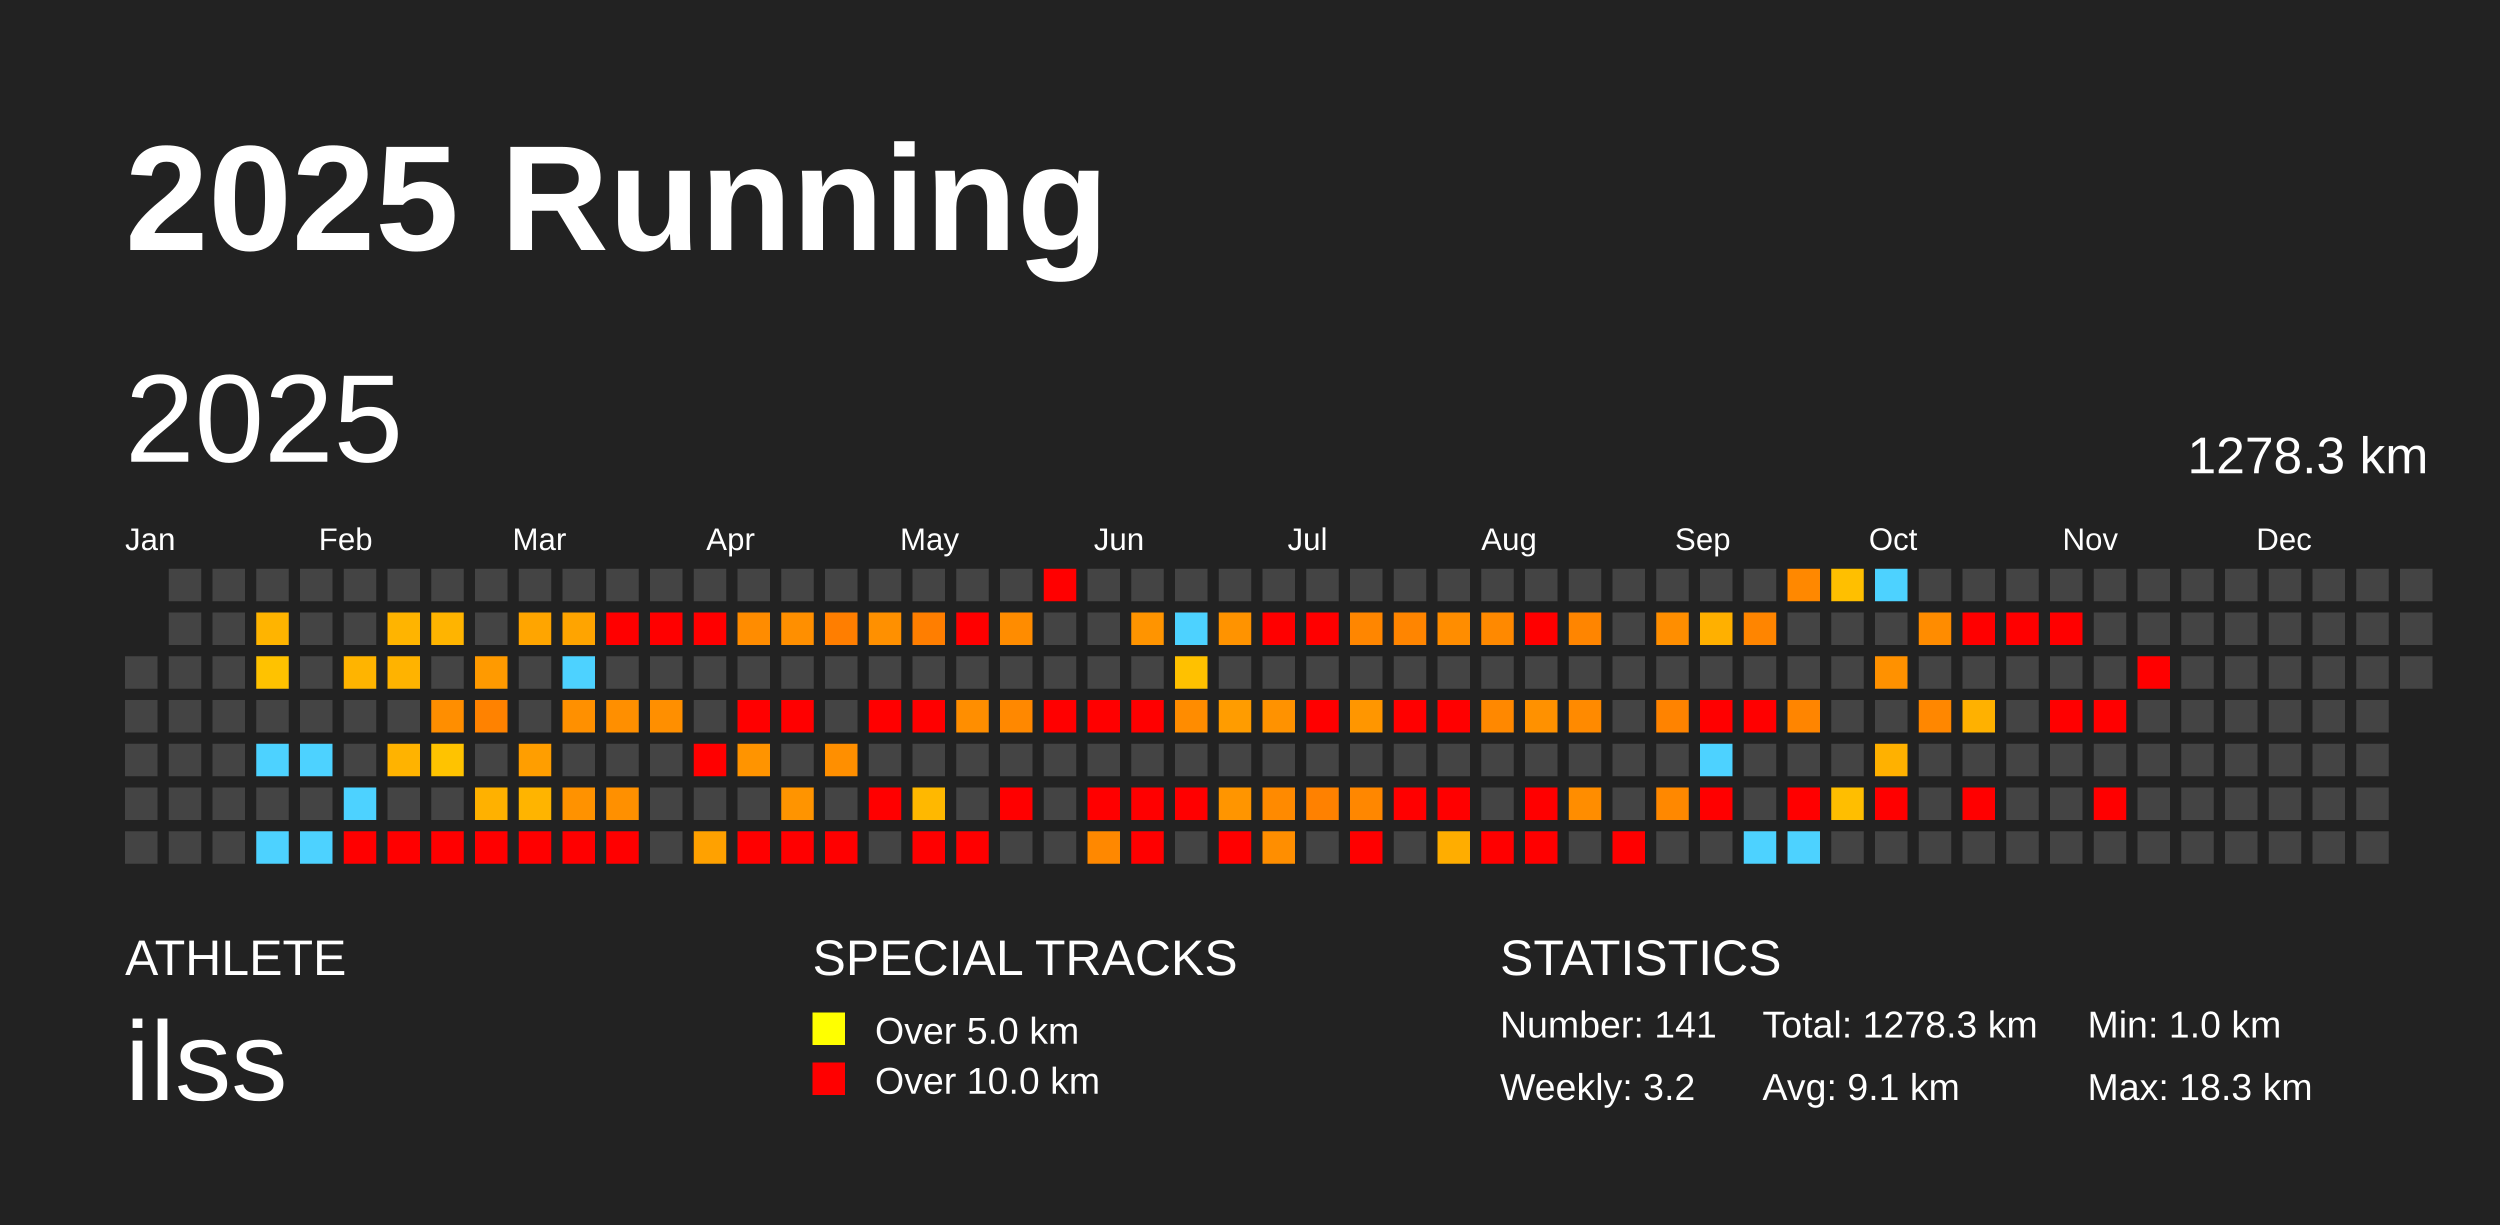
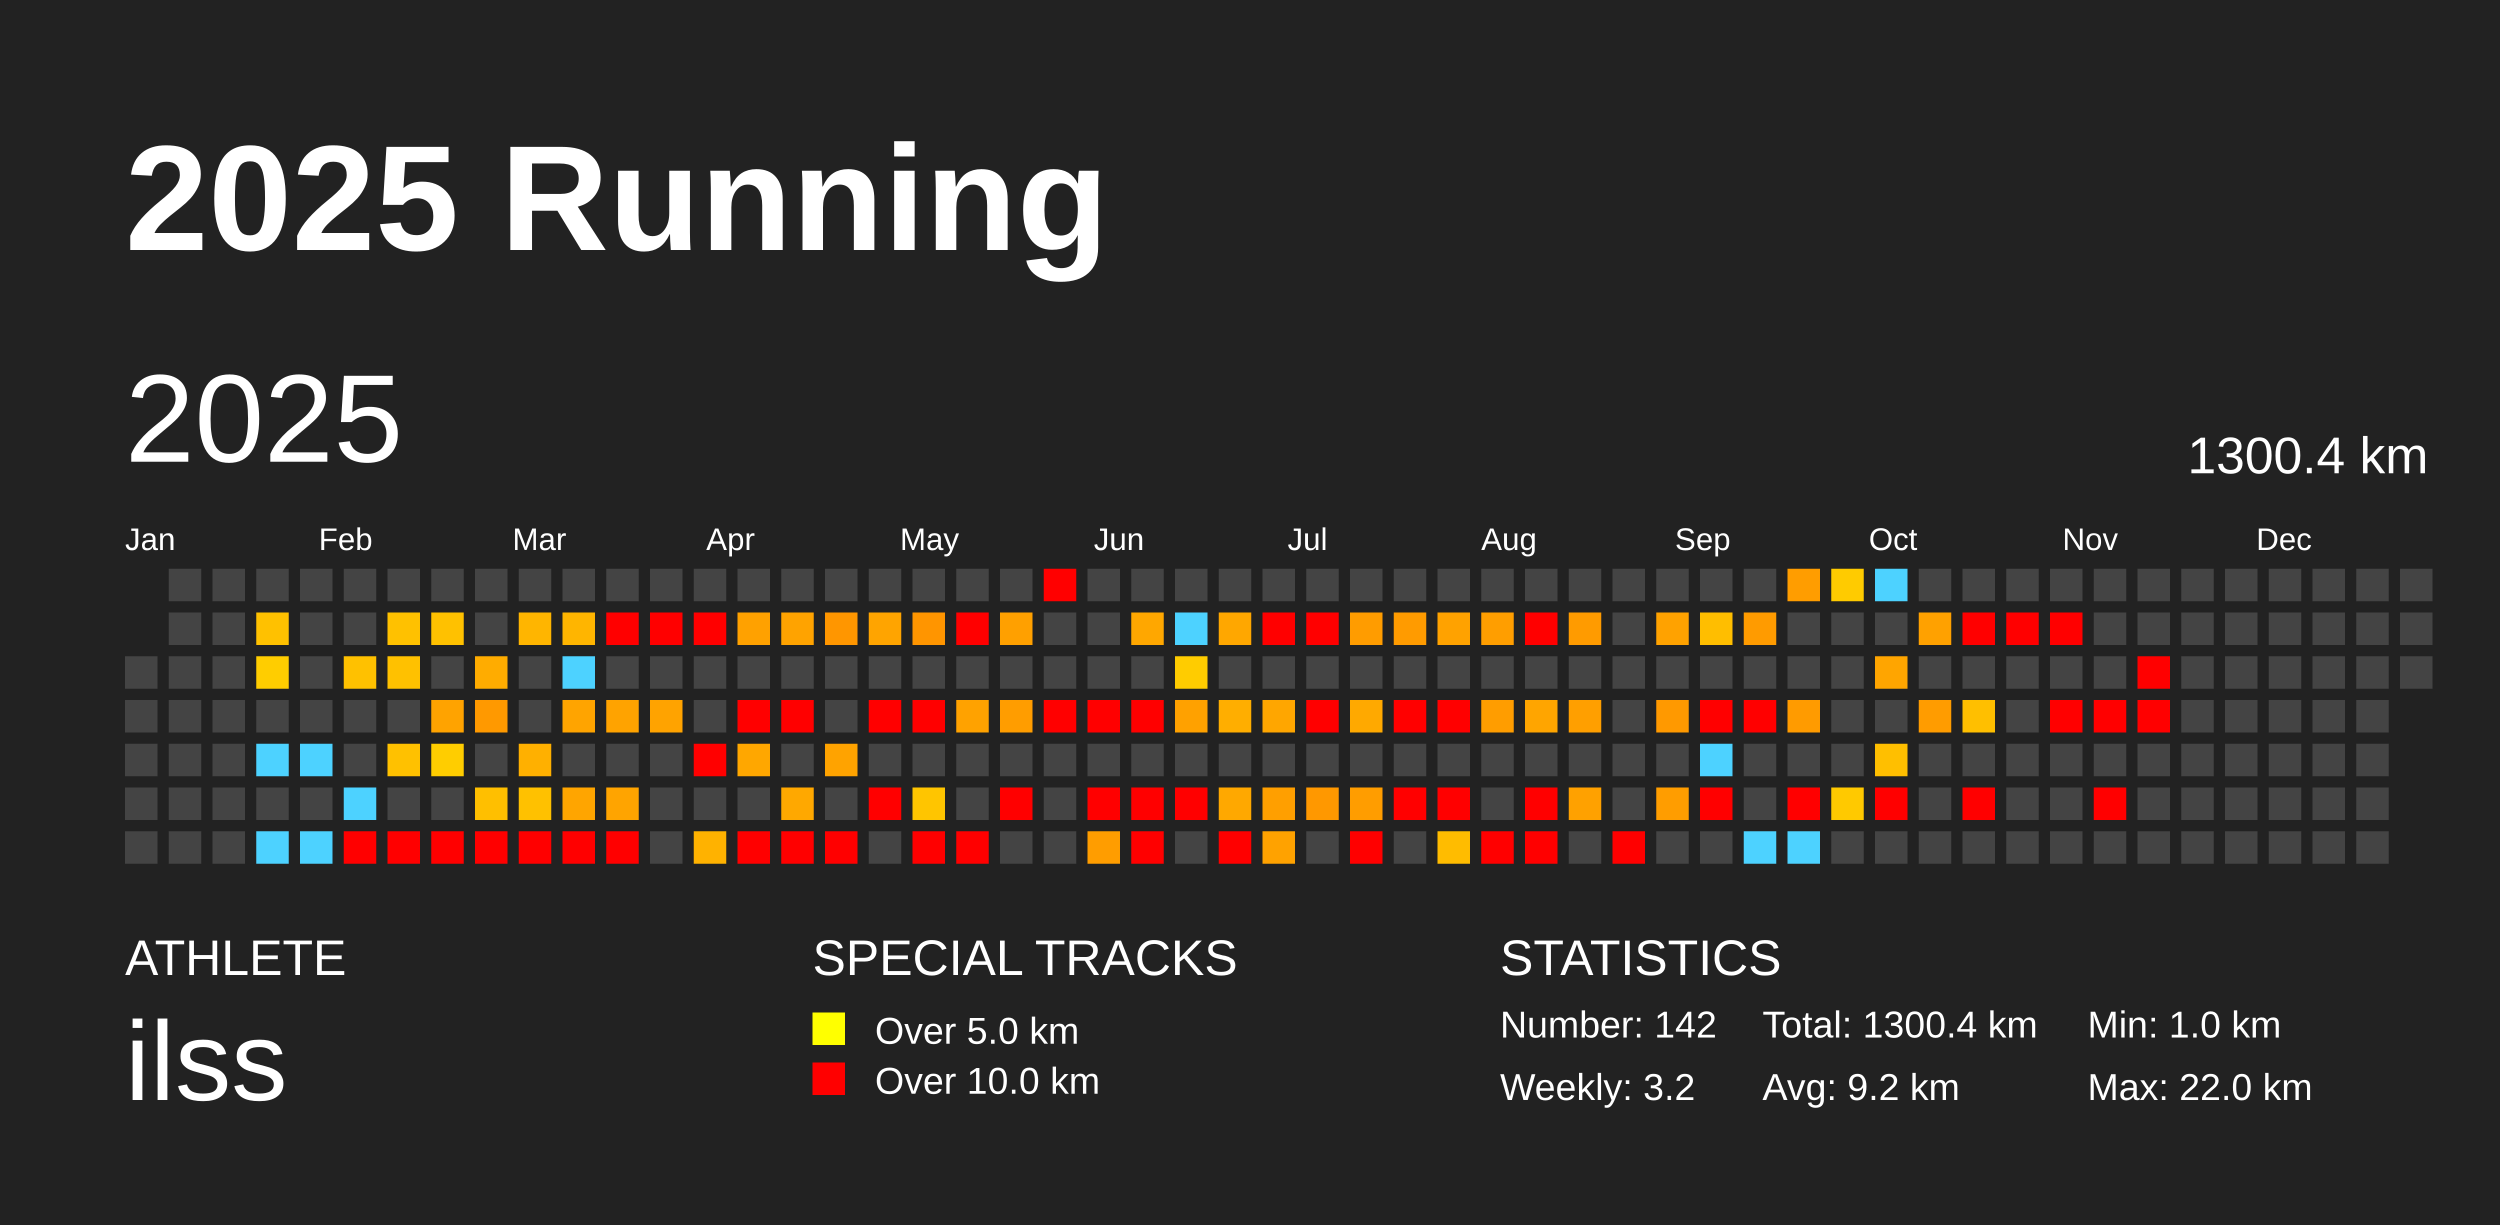
<svg xmlns="http://www.w3.org/2000/svg" baseProfile="full" height="98mm" version="1.1" viewBox="0,0,200,98" width="200mm">
  <defs />
  <rect fill="#222222" height="98" width="200" x="0" y="0" />
  <text fill="#FFFFFF" style="font-size:12px; font-family:Arial; font-weight:bold;" x="10" y="20">2025 Running</text>
  <text fill="#FFFFFF" style="font-size:4px; font-family:Arial" x="10" y="78">ATHLETE</text>
  <text fill="#FFFFFF" style="font-size:9px; font-family:Arial" x="10" y="88">ilss</text>
  <text fill="#FFFFFF" style="font-size:4px; font-family:Arial" x="65" y="78">SPECIAL TRACKS</text>
  <rect fill="yellow" height="2.6" width="2.6" x="65" y="81" />
  <text fill="#FFFFFF" style="font-size:3px; font-family:Arial" x="70" y="83.5">Over 5.0 km</text>
  <rect fill="red" height="2.6" width="2.6" x="65" y="85" />
  <text fill="#FFFFFF" style="font-size:3px; font-family:Arial" x="70" y="87.5">Over 10.0 km</text>
  <text fill="#FFFFFF" style="font-size:4px; font-family:Arial" x="120" y="78">STATISTICS</text>
-   <text fill="#FFFFFF" style="font-size:3px; font-family:Arial" x="120" y="83">Number: 141</text>
+   <text fill="#FFFFFF" style="font-size:3px; font-family:Arial" x="120" y="83">Number: 142</text>
  <text fill="#FFFFFF" style="font-size:3px; font-family:Arial" x="120" y="88">Weekly: 3.2</text>
-   <text fill="#FFFFFF" style="font-size:3px; font-family:Arial" x="141" y="83">Total: 1278.3 km</text>
-   <text fill="#FFFFFF" style="font-size:3px; font-family:Arial" x="141" y="88">Avg: 9.1 km</text>
+   <text fill="#FFFFFF" style="font-size:3px; font-family:Arial" x="141" y="83">Total: 1300.4 km</text>
+   <text fill="#FFFFFF" style="font-size:3px; font-family:Arial" x="141" y="88">Avg: 9.2 km</text>
  <text fill="#FFFFFF" style="font-size:3px; font-family:Arial" x="167" y="83">Min: 1.0 km</text>
-   <text fill="#FFFFFF" style="font-size:3px; font-family:Arial" x="167" y="88">Max: 18.3 km</text>
+   <text fill="#FFFFFF" style="font-size:3px; font-family:Arial" x="167" y="88">Max: 22.0 km</text>
  <text dominant-baseline="hanging" fill="#FFFFFF" style="font-size:10.0px; font-family:Arial;" x="10" y="30">2025</text>
-   <text dominant-baseline="hanging" fill="#FFFFFF" style="font-size:4.125px; font-family:Arial;" x="175" y="35">1278.3 km</text>
+   <text dominant-baseline="hanging" fill="#FFFFFF" style="font-size:4.125px; font-family:Arial;" x="175" y="35">1300.4 km</text>
  <text fill="#FFFFFF" style="font-size:2.5px; font-family:Arial" x="10.0" y="44">Jan</text>
  <text fill="#FFFFFF" style="font-size:2.5px; font-family:Arial" x="25.5" y="44">Feb</text>
  <text fill="#FFFFFF" style="font-size:2.5px; font-family:Arial" x="41.0" y="44">Mar</text>
  <text fill="#FFFFFF" style="font-size:2.5px; font-family:Arial" x="56.5" y="44">Apr</text>
  <text fill="#FFFFFF" style="font-size:2.5px; font-family:Arial" x="72.0" y="44">May</text>
  <text fill="#FFFFFF" style="font-size:2.5px; font-family:Arial" x="87.5" y="44">Jun</text>
  <text fill="#FFFFFF" style="font-size:2.5px; font-family:Arial" x="103.0" y="44">Jul</text>
  <text fill="#FFFFFF" style="font-size:2.5px; font-family:Arial" x="118.5" y="44">Aug</text>
  <text fill="#FFFFFF" style="font-size:2.5px; font-family:Arial" x="134.0" y="44">Sep</text>
  <text fill="#FFFFFF" style="font-size:2.5px; font-family:Arial" x="149.5" y="44">Oct</text>
  <text fill="#FFFFFF" style="font-size:2.5px; font-family:Arial" x="165.0" y="44">Nov</text>
  <text fill="#FFFFFF" style="font-size:2.5px; font-family:Arial" x="180.5" y="44">Dec</text>
  <rect fill="#444444" height="2.6" width="2.6" x="10.0" y="52.5" />
  <rect fill="#444444" height="2.6" width="2.6" x="10.0" y="56.0" />
  <rect fill="#444444" height="2.6" width="2.6" x="10.0" y="59.5" />
  <rect fill="#444444" height="2.6" width="2.6" x="10.0" y="63.0" />
  <rect fill="#444444" height="2.6" width="2.6" x="10.0" y="66.5" />
  <rect fill="#444444" height="2.6" width="2.6" x="13.5" y="45.5" />
  <rect fill="#444444" height="2.6" width="2.6" x="13.5" y="49.0" />
  <rect fill="#444444" height="2.6" width="2.6" x="13.5" y="52.5" />
  <rect fill="#444444" height="2.6" width="2.6" x="13.5" y="56.0" />
  <rect fill="#444444" height="2.6" width="2.6" x="13.5" y="59.5" />
  <rect fill="#444444" height="2.6" width="2.6" x="13.5" y="63.0" />
  <rect fill="#444444" height="2.6" width="2.6" x="13.5" y="66.5" />
  <rect fill="#444444" height="2.6" width="2.6" x="17.0" y="45.5" />
  <rect fill="#444444" height="2.6" width="2.6" x="17.0" y="49.0" />
  <rect fill="#444444" height="2.6" width="2.6" x="17.0" y="52.5" />
  <rect fill="#444444" height="2.6" width="2.6" x="17.0" y="56.0" />
  <rect fill="#444444" height="2.6" width="2.6" x="17.0" y="59.5" />
  <rect fill="#444444" height="2.6" width="2.6" x="17.0" y="63.0" />
  <rect fill="#444444" height="2.6" width="2.6" x="17.0" y="66.5" />
  <rect fill="#444444" height="2.6" width="2.6" x="20.5" y="45.5" />
-   <rect fill="#ffb400" height="2.6" width="2.6" x="20.5" y="49.0" />
-   <rect fill="#ffc200" height="2.6" width="2.6" x="20.5" y="52.5" />
+   <rect fill="#ffc100" height="2.6" width="2.6" x="20.5" y="49.0" />
+   <rect fill="#ffcd00" height="2.6" width="2.6" x="20.5" y="52.5" />
  <rect fill="#444444" height="2.6" width="2.6" x="20.5" y="56.0" />
  <rect fill="#4dd2ff" height="2.6" width="2.6" x="20.5" y="59.5" />
  <rect fill="#444444" height="2.6" width="2.6" x="20.5" y="63.0" />
  <rect fill="#4dd2ff" height="2.6" width="2.6" x="20.5" y="66.5" />
  <rect fill="#444444" height="2.6" width="2.6" x="24.0" y="45.5" />
  <rect fill="#444444" height="2.6" width="2.6" x="24.0" y="49.0" />
  <rect fill="#444444" height="2.6" width="2.6" x="24.0" y="52.5" />
  <rect fill="#444444" height="2.6" width="2.6" x="24.0" y="56.0" />
  <rect fill="#4dd2ff" height="2.6" width="2.6" x="24.0" y="59.5" />
  <rect fill="#444444" height="2.6" width="2.6" x="24.0" y="63.0" />
  <rect fill="#4dd2ff" height="2.6" width="2.6" x="24.0" y="66.5" />
  <rect fill="#444444" height="2.6" width="2.6" x="27.5" y="45.5" />
  <rect fill="#444444" height="2.6" width="2.6" x="27.5" y="49.0" />
-   <rect fill="#ffb400" height="2.6" width="2.6" x="27.5" y="52.5" />
+   <rect fill="#ffc100" height="2.6" width="2.6" x="27.5" y="52.5" />
  <rect fill="#444444" height="2.6" width="2.6" x="27.5" y="56.0" />
  <rect fill="#444444" height="2.6" width="2.6" x="27.5" y="59.5" />
  <rect fill="#4dd2ff" height="2.6" width="2.6" x="27.5" y="63.0" />
  <rect fill="red" height="2.6" width="2.6" x="27.5" y="66.5" />
  <rect fill="#444444" height="2.6" width="2.6" x="31.0" y="45.5" />
-   <rect fill="#ffb400" height="2.6" width="2.6" x="31.0" y="49.0" />
-   <rect fill="#ffb300" height="2.6" width="2.6" x="31.0" y="52.5" />
+   <rect fill="#ffc100" height="2.6" width="2.6" x="31.0" y="49.0" />
+   <rect fill="#ffc100" height="2.6" width="2.6" x="31.0" y="52.5" />
  <rect fill="#444444" height="2.6" width="2.6" x="31.0" y="56.0" />
-   <rect fill="#ffb300" height="2.6" width="2.6" x="31.0" y="59.5" />
+   <rect fill="#ffc100" height="2.6" width="2.6" x="31.0" y="59.5" />
  <rect fill="#444444" height="2.6" width="2.6" x="31.0" y="63.0" />
  <rect fill="red" height="2.6" width="2.6" x="31.0" y="66.5" />
  <rect fill="#444444" height="2.6" width="2.6" x="34.5" y="45.5" />
-   <rect fill="#ffb400" height="2.6" width="2.6" x="34.5" y="49.0" />
+   <rect fill="#ffc100" height="2.6" width="2.6" x="34.5" y="49.0" />
  <rect fill="#444444" height="2.6" width="2.6" x="34.5" y="52.5" />
-   <rect fill="#ff8e00" height="2.6" width="2.6" x="34.5" y="56.0" />
-   <rect fill="#ffc300" height="2.6" width="2.6" x="34.5" y="59.5" />
+   <rect fill="#ffa300" height="2.6" width="2.6" x="34.5" y="56.0" />
+   <rect fill="#ffcd00" height="2.6" width="2.6" x="34.5" y="59.5" />
  <rect fill="#444444" height="2.6" width="2.6" x="34.5" y="63.0" />
  <rect fill="red" height="2.6" width="2.6" x="34.5" y="66.5" />
  <rect fill="#444444" height="2.6" width="2.6" x="38.0" y="45.5" />
  <rect fill="#444444" height="2.6" width="2.6" x="38.0" y="49.0" />
-   <rect fill="#ff9a00" height="2.6" width="2.6" x="38.0" y="52.5" />
-   <rect fill="#ff8200" height="2.6" width="2.6" x="38.0" y="56.0" />
+   <rect fill="#ffac00" height="2.6" width="2.6" x="38.0" y="52.5" />
+   <rect fill="#ff9900" height="2.6" width="2.6" x="38.0" y="56.0" />
  <rect fill="#444444" height="2.6" width="2.6" x="38.0" y="59.5" />
-   <rect fill="#ffb100" height="2.6" width="2.6" x="38.0" y="63.0" />
+   <rect fill="#ffbf00" height="2.6" width="2.6" x="38.0" y="63.0" />
  <rect fill="red" height="2.6" width="2.6" x="38.0" y="66.5" />
  <rect fill="#444444" height="2.6" width="2.6" x="41.5" y="45.5" />
-   <rect fill="#ffa500" height="2.6" width="2.6" x="41.5" y="49.0" />
+   <rect fill="#ffb500" height="2.6" width="2.6" x="41.5" y="49.0" />
  <rect fill="#444444" height="2.6" width="2.6" x="41.5" y="52.5" />
  <rect fill="#444444" height="2.6" width="2.6" x="41.5" y="56.0" />
-   <rect fill="#ff9e00" height="2.6" width="2.6" x="41.5" y="59.5" />
-   <rect fill="#ffb400" height="2.6" width="2.6" x="41.5" y="63.0" />
+   <rect fill="#ffb000" height="2.6" width="2.6" x="41.5" y="59.5" />
+   <rect fill="#ffc100" height="2.6" width="2.6" x="41.5" y="63.0" />
  <rect fill="red" height="2.6" width="2.6" x="41.5" y="66.5" />
  <rect fill="#444444" height="2.6" width="2.6" x="45.0" y="45.5" />
-   <rect fill="#ffa400" height="2.6" width="2.6" x="45.0" y="49.0" />
+   <rect fill="#ffb500" height="2.6" width="2.6" x="45.0" y="49.0" />
  <rect fill="#4dd2ff" height="2.6" width="2.6" x="45.0" y="52.5" />
-   <rect fill="#ff9000" height="2.6" width="2.6" x="45.0" y="56.0" />
+   <rect fill="#ffa400" height="2.6" width="2.6" x="45.0" y="56.0" />
  <rect fill="#444444" height="2.6" width="2.6" x="45.0" y="59.5" />
-   <rect fill="#ff9200" height="2.6" width="2.6" x="45.0" y="63.0" />
+   <rect fill="#ffa500" height="2.6" width="2.6" x="45.0" y="63.0" />
  <rect fill="red" height="2.6" width="2.6" x="45.0" y="66.5" />
  <rect fill="#444444" height="2.6" width="2.6" x="48.5" y="45.5" />
  <rect fill="red" height="2.6" width="2.6" x="48.5" y="49.0" />
  <rect fill="#444444" height="2.6" width="2.6" x="48.5" y="52.5" />
-   <rect fill="#ff8f00" height="2.6" width="2.6" x="48.5" y="56.0" />
+   <rect fill="#ffa300" height="2.6" width="2.6" x="48.5" y="56.0" />
  <rect fill="#444444" height="2.6" width="2.6" x="48.5" y="59.5" />
-   <rect fill="#ff9000" height="2.6" width="2.6" x="48.5" y="63.0" />
+   <rect fill="#ffa400" height="2.6" width="2.6" x="48.5" y="63.0" />
  <rect fill="red" height="2.6" width="2.6" x="48.5" y="66.5" />
  <rect fill="#444444" height="2.6" width="2.6" x="52.0" y="45.5" />
  <rect fill="red" height="2.6" width="2.6" x="52.0" y="49.0" />
  <rect fill="#444444" height="2.6" width="2.6" x="52.0" y="52.5" />
-   <rect fill="#ff8f00" height="2.6" width="2.6" x="52.0" y="56.0" />
+   <rect fill="#ffa300" height="2.6" width="2.6" x="52.0" y="56.0" />
  <rect fill="#444444" height="2.6" width="2.6" x="52.0" y="59.5" />
  <rect fill="#444444" height="2.6" width="2.6" x="52.0" y="63.0" />
  <rect fill="#444444" height="2.6" width="2.6" x="52.0" y="66.5" />
  <rect fill="#444444" height="2.6" width="2.6" x="55.5" y="45.5" />
  <rect fill="red" height="2.6" width="2.6" x="55.5" y="49.0" />
  <rect fill="#444444" height="2.6" width="2.6" x="55.5" y="52.5" />
  <rect fill="#444444" height="2.6" width="2.6" x="55.5" y="56.0" />
  <rect fill="red" height="2.6" width="2.6" x="55.5" y="59.5" />
  <rect fill="#444444" height="2.6" width="2.6" x="55.5" y="63.0" />
-   <rect fill="#ffa100" height="2.6" width="2.6" x="55.5" y="66.5" />
+   <rect fill="#ffb200" height="2.6" width="2.6" x="55.5" y="66.5" />
  <rect fill="#444444" height="2.6" width="2.6" x="59.0" y="45.5" />
-   <rect fill="#ff8c00" height="2.6" width="2.6" x="59.0" y="49.0" />
+   <rect fill="#ffa100" height="2.6" width="2.6" x="59.0" y="49.0" />
  <rect fill="#444444" height="2.6" width="2.6" x="59.0" y="52.5" />
  <rect fill="red" height="2.6" width="2.6" x="59.0" y="56.0" />
-   <rect fill="#ff9400" height="2.6" width="2.6" x="59.0" y="59.5" />
+   <rect fill="#ffa700" height="2.6" width="2.6" x="59.0" y="59.5" />
  <rect fill="#444444" height="2.6" width="2.6" x="59.0" y="63.0" />
  <rect fill="red" height="2.6" width="2.6" x="59.0" y="66.5" />
  <rect fill="#444444" height="2.6" width="2.6" x="62.5" y="45.5" />
-   <rect fill="#ff8f00" height="2.6" width="2.6" x="62.5" y="49.0" />
+   <rect fill="#ffa300" height="2.6" width="2.6" x="62.5" y="49.0" />
  <rect fill="#444444" height="2.6" width="2.6" x="62.5" y="52.5" />
  <rect fill="red" height="2.6" width="2.6" x="62.5" y="56.0" />
  <rect fill="#444444" height="2.6" width="2.6" x="62.5" y="59.5" />
-   <rect fill="#ff9400" height="2.6" width="2.6" x="62.5" y="63.0" />
+   <rect fill="#ffa800" height="2.6" width="2.6" x="62.5" y="63.0" />
  <rect fill="red" height="2.6" width="2.6" x="62.5" y="66.5" />
  <rect fill="#444444" height="2.6" width="2.6" x="66.0" y="45.5" />
-   <rect fill="#ff7e00" height="2.6" width="2.6" x="66.0" y="49.0" />
+   <rect fill="#ff9600" height="2.6" width="2.6" x="66.0" y="49.0" />
  <rect fill="#444444" height="2.6" width="2.6" x="66.0" y="52.5" />
  <rect fill="#444444" height="2.6" width="2.6" x="66.0" y="56.0" />
-   <rect fill="#ff8f00" height="2.6" width="2.6" x="66.0" y="59.5" />
+   <rect fill="#ffa300" height="2.6" width="2.6" x="66.0" y="59.5" />
  <rect fill="#444444" height="2.6" width="2.6" x="66.0" y="63.0" />
  <rect fill="red" height="2.6" width="2.6" x="66.0" y="66.5" />
  <rect fill="#444444" height="2.6" width="2.6" x="69.5" y="45.5" />
-   <rect fill="#ff9000" height="2.6" width="2.6" x="69.5" y="49.0" />
+   <rect fill="#ffa400" height="2.6" width="2.6" x="69.5" y="49.0" />
  <rect fill="#444444" height="2.6" width="2.6" x="69.5" y="52.5" />
  <rect fill="red" height="2.6" width="2.6" x="69.5" y="56.0" />
  <rect fill="#444444" height="2.6" width="2.6" x="69.5" y="59.5" />
  <rect fill="red" height="2.6" width="2.6" x="69.5" y="63.0" />
  <rect fill="#444444" height="2.6" width="2.6" x="69.5" y="66.5" />
  <rect fill="#444444" height="2.6" width="2.6" x="73.0" y="45.5" />
-   <rect fill="#ff7e00" height="2.6" width="2.6" x="73.0" y="49.0" />
+   <rect fill="#ff9500" height="2.6" width="2.6" x="73.0" y="49.0" />
  <rect fill="#444444" height="2.6" width="2.6" x="73.0" y="52.5" />
  <rect fill="red" height="2.6" width="2.6" x="73.0" y="56.0" />
  <rect fill="#444444" height="2.6" width="2.6" x="73.0" y="59.5" />
-   <rect fill="#ffb800" height="2.6" width="2.6" x="73.0" y="63.0" />
+   <rect fill="#ffc500" height="2.6" width="2.6" x="73.0" y="63.0" />
  <rect fill="red" height="2.6" width="2.6" x="73.0" y="66.5" />
  <rect fill="#444444" height="2.6" width="2.6" x="76.5" y="45.5" />
  <rect fill="red" height="2.6" width="2.6" x="76.5" y="49.0" />
  <rect fill="#444444" height="2.6" width="2.6" x="76.5" y="52.5" />
-   <rect fill="#ff8e00" height="2.6" width="2.6" x="76.5" y="56.0" />
+   <rect fill="#ffa200" height="2.6" width="2.6" x="76.5" y="56.0" />
  <rect fill="#444444" height="2.6" width="2.6" x="76.5" y="59.5" />
  <rect fill="#444444" height="2.6" width="2.6" x="76.5" y="63.0" />
  <rect fill="red" height="2.6" width="2.6" x="76.5" y="66.5" />
  <rect fill="#444444" height="2.6" width="2.6" x="80.0" y="45.5" />
-   <rect fill="#ff8c00" height="2.6" width="2.6" x="80.0" y="49.0" />
+   <rect fill="#ffa000" height="2.6" width="2.6" x="80.0" y="49.0" />
  <rect fill="#444444" height="2.6" width="2.6" x="80.0" y="52.5" />
-   <rect fill="#ff8800" height="2.6" width="2.6" x="80.0" y="56.0" />
+   <rect fill="#ff9d00" height="2.6" width="2.6" x="80.0" y="56.0" />
  <rect fill="#444444" height="2.6" width="2.6" x="80.0" y="59.5" />
  <rect fill="red" height="2.6" width="2.6" x="80.0" y="63.0" />
  <rect fill="#444444" height="2.6" width="2.6" x="80.0" y="66.5" />
  <rect fill="red" height="2.6" width="2.6" x="83.5" y="45.5" />
  <rect fill="#444444" height="2.6" width="2.6" x="83.5" y="49.0" />
  <rect fill="#444444" height="2.6" width="2.6" x="83.5" y="52.5" />
  <rect fill="red" height="2.6" width="2.6" x="83.5" y="56.0" />
  <rect fill="#444444" height="2.6" width="2.6" x="83.5" y="59.5" />
  <rect fill="#444444" height="2.6" width="2.6" x="83.5" y="63.0" />
  <rect fill="#444444" height="2.6" width="2.6" x="83.5" y="66.5" />
  <rect fill="#444444" height="2.6" width="2.6" x="87.0" y="45.5" />
  <rect fill="#444444" height="2.6" width="2.6" x="87.0" y="49.0" />
  <rect fill="#444444" height="2.6" width="2.6" x="87.0" y="52.5" />
  <rect fill="red" height="2.6" width="2.6" x="87.0" y="56.0" />
  <rect fill="#444444" height="2.6" width="2.6" x="87.0" y="59.5" />
  <rect fill="red" height="2.6" width="2.6" x="87.0" y="63.0" />
-   <rect fill="#ff8800" height="2.6" width="2.6" x="87.0" y="66.5" />
+   <rect fill="#ff9d00" height="2.6" width="2.6" x="87.0" y="66.5" />
  <rect fill="#444444" height="2.6" width="2.6" x="90.5" y="45.5" />
-   <rect fill="#ff9400" height="2.6" width="2.6" x="90.5" y="49.0" />
+   <rect fill="#ffa700" height="2.6" width="2.6" x="90.5" y="49.0" />
  <rect fill="#444444" height="2.6" width="2.6" x="90.5" y="52.5" />
  <rect fill="red" height="2.6" width="2.6" x="90.5" y="56.0" />
  <rect fill="#444444" height="2.6" width="2.6" x="90.5" y="59.5" />
  <rect fill="red" height="2.6" width="2.6" x="90.5" y="63.0" />
  <rect fill="red" height="2.6" width="2.6" x="90.5" y="66.5" />
  <rect fill="#444444" height="2.6" width="2.6" x="94.0" y="45.5" />
  <rect fill="#4dd2ff" height="2.6" width="2.6" x="94.0" y="49.0" />
-   <rect fill="#ffc100" height="2.6" width="2.6" x="94.0" y="52.5" />
-   <rect fill="#ff8c00" height="2.6" width="2.6" x="94.0" y="56.0" />
+   <rect fill="#ffcc00" height="2.6" width="2.6" x="94.0" y="52.5" />
+   <rect fill="#ffa100" height="2.6" width="2.6" x="94.0" y="56.0" />
  <rect fill="#444444" height="2.6" width="2.6" x="94.0" y="59.5" />
  <rect fill="red" height="2.6" width="2.6" x="94.0" y="63.0" />
  <rect fill="#444444" height="2.6" width="2.6" x="94.0" y="66.5" />
  <rect fill="#444444" height="2.6" width="2.6" x="97.5" y="45.5" />
-   <rect fill="#ff9300" height="2.6" width="2.6" x="97.5" y="49.0" />
+   <rect fill="#ffa700" height="2.6" width="2.6" x="97.5" y="49.0" />
  <rect fill="#444444" height="2.6" width="2.6" x="97.5" y="52.5" />
-   <rect fill="#ff9c00" height="2.6" width="2.6" x="97.5" y="56.0" />
+   <rect fill="#ffae00" height="2.6" width="2.6" x="97.5" y="56.0" />
  <rect fill="#444444" height="2.6" width="2.6" x="97.5" y="59.5" />
-   <rect fill="#ff9500" height="2.6" width="2.6" x="97.5" y="63.0" />
+   <rect fill="#ffa800" height="2.6" width="2.6" x="97.5" y="63.0" />
  <rect fill="red" height="2.6" width="2.6" x="97.5" y="66.5" />
  <rect fill="#444444" height="2.6" width="2.6" x="101.0" y="45.5" />
  <rect fill="red" height="2.6" width="2.6" x="101.0" y="49.0" />
  <rect fill="#444444" height="2.6" width="2.6" x="101.0" y="52.5" />
-   <rect fill="#ff9200" height="2.6" width="2.6" x="101.0" y="56.0" />
+   <rect fill="#ffa600" height="2.6" width="2.6" x="101.0" y="56.0" />
  <rect fill="#444444" height="2.6" width="2.6" x="101.0" y="59.5" />
-   <rect fill="#ff8a00" height="2.6" width="2.6" x="101.0" y="63.0" />
-   <rect fill="#ff8e00" height="2.6" width="2.6" x="101.0" y="66.5" />
+   <rect fill="#ff9f00" height="2.6" width="2.6" x="101.0" y="63.0" />
+   <rect fill="#ffa200" height="2.6" width="2.6" x="101.0" y="66.5" />
  <rect fill="#444444" height="2.6" width="2.6" x="104.5" y="45.5" />
  <rect fill="red" height="2.6" width="2.6" x="104.5" y="49.0" />
  <rect fill="#444444" height="2.6" width="2.6" x="104.5" y="52.5" />
  <rect fill="red" height="2.6" width="2.6" x="104.5" y="56.0" />
  <rect fill="#444444" height="2.6" width="2.6" x="104.5" y="59.5" />
-   <rect fill="#ff8100" height="2.6" width="2.6" x="104.5" y="63.0" />
+   <rect fill="#ff9800" height="2.6" width="2.6" x="104.5" y="63.0" />
  <rect fill="#444444" height="2.6" width="2.6" x="104.5" y="66.5" />
  <rect fill="#444444" height="2.6" width="2.6" x="108.0" y="45.5" />
-   <rect fill="#ff8600" height="2.6" width="2.6" x="108.0" y="49.0" />
+   <rect fill="#ff9c00" height="2.6" width="2.6" x="108.0" y="49.0" />
  <rect fill="#444444" height="2.6" width="2.6" x="108.0" y="52.5" />
-   <rect fill="#ff9600" height="2.6" width="2.6" x="108.0" y="56.0" />
+   <rect fill="#ffa900" height="2.6" width="2.6" x="108.0" y="56.0" />
  <rect fill="#444444" height="2.6" width="2.6" x="108.0" y="59.5" />
-   <rect fill="#ff8700" height="2.6" width="2.6" x="108.0" y="63.0" />
+   <rect fill="#ff9d00" height="2.6" width="2.6" x="108.0" y="63.0" />
  <rect fill="red" height="2.6" width="2.6" x="108.0" y="66.5" />
  <rect fill="#444444" height="2.6" width="2.6" x="111.5" y="45.5" />
-   <rect fill="#ff8500" height="2.6" width="2.6" x="111.5" y="49.0" />
+   <rect fill="#ff9b00" height="2.6" width="2.6" x="111.5" y="49.0" />
  <rect fill="#444444" height="2.6" width="2.6" x="111.5" y="52.5" />
  <rect fill="red" height="2.6" width="2.6" x="111.5" y="56.0" />
  <rect fill="#444444" height="2.6" width="2.6" x="111.5" y="59.5" />
  <rect fill="red" height="2.6" width="2.6" x="111.5" y="63.0" />
  <rect fill="#444444" height="2.6" width="2.6" x="111.5" y="66.5" />
  <rect fill="#444444" height="2.6" width="2.6" x="115.0" y="45.5" />
-   <rect fill="#ff8d00" height="2.6" width="2.6" x="115.0" y="49.0" />
+   <rect fill="#ffa200" height="2.6" width="2.6" x="115.0" y="49.0" />
  <rect fill="#444444" height="2.6" width="2.6" x="115.0" y="52.5" />
  <rect fill="red" height="2.6" width="2.6" x="115.0" y="56.0" />
  <rect fill="#444444" height="2.6" width="2.6" x="115.0" y="59.5" />
  <rect fill="red" height="2.6" width="2.6" x="115.0" y="63.0" />
-   <rect fill="#ffad00" height="2.6" width="2.6" x="115.0" y="66.5" />
+   <rect fill="#ffbc00" height="2.6" width="2.6" x="115.0" y="66.5" />
  <rect fill="#444444" height="2.6" width="2.6" x="118.5" y="45.5" />
-   <rect fill="#ff8900" height="2.6" width="2.6" x="118.5" y="49.0" />
+   <rect fill="#ff9e00" height="2.6" width="2.6" x="118.5" y="49.0" />
  <rect fill="#444444" height="2.6" width="2.6" x="118.5" y="52.5" />
-   <rect fill="#ff8800" height="2.6" width="2.6" x="118.5" y="56.0" />
+   <rect fill="#ff9d00" height="2.6" width="2.6" x="118.5" y="56.0" />
  <rect fill="#444444" height="2.6" width="2.6" x="118.5" y="59.5" />
  <rect fill="#444444" height="2.6" width="2.6" x="118.5" y="63.0" />
  <rect fill="red" height="2.6" width="2.6" x="118.5" y="66.5" />
  <rect fill="#444444" height="2.6" width="2.6" x="122.0" y="45.5" />
  <rect fill="red" height="2.6" width="2.6" x="122.0" y="49.0" />
  <rect fill="#444444" height="2.6" width="2.6" x="122.0" y="52.5" />
-   <rect fill="#ff9100" height="2.6" width="2.6" x="122.0" y="56.0" />
+   <rect fill="#ffa500" height="2.6" width="2.6" x="122.0" y="56.0" />
  <rect fill="#444444" height="2.6" width="2.6" x="122.0" y="59.5" />
  <rect fill="red" height="2.6" width="2.6" x="122.0" y="63.0" />
  <rect fill="red" height="2.6" width="2.6" x="122.0" y="66.5" />
  <rect fill="#444444" height="2.6" width="2.6" x="125.5" y="45.5" />
-   <rect fill="#ff8500" height="2.6" width="2.6" x="125.5" y="49.0" />
+   <rect fill="#ff9b00" height="2.6" width="2.6" x="125.5" y="49.0" />
  <rect fill="#444444" height="2.6" width="2.6" x="125.5" y="52.5" />
-   <rect fill="#ff8a00" height="2.6" width="2.6" x="125.5" y="56.0" />
+   <rect fill="#ff9f00" height="2.6" width="2.6" x="125.5" y="56.0" />
  <rect fill="#444444" height="2.6" width="2.6" x="125.5" y="59.5" />
-   <rect fill="#ff8d00" height="2.6" width="2.6" x="125.5" y="63.0" />
+   <rect fill="#ffa100" height="2.6" width="2.6" x="125.5" y="63.0" />
  <rect fill="#444444" height="2.6" width="2.6" x="125.5" y="66.5" />
  <rect fill="#444444" height="2.6" width="2.6" x="129.0" y="45.5" />
  <rect fill="#444444" height="2.6" width="2.6" x="129.0" y="49.0" />
  <rect fill="#444444" height="2.6" width="2.6" x="129.0" y="52.5" />
  <rect fill="#444444" height="2.6" width="2.6" x="129.0" y="56.0" />
  <rect fill="#444444" height="2.6" width="2.6" x="129.0" y="59.5" />
  <rect fill="#444444" height="2.6" width="2.6" x="129.0" y="63.0" />
  <rect fill="red" height="2.6" width="2.6" x="129.0" y="66.5" />
  <rect fill="#444444" height="2.6" width="2.6" x="132.5" y="45.5" />
-   <rect fill="#ff8e00" height="2.6" width="2.6" x="132.5" y="49.0" />
+   <rect fill="#ffa200" height="2.6" width="2.6" x="132.5" y="49.0" />
  <rect fill="#444444" height="2.6" width="2.6" x="132.5" y="52.5" />
-   <rect fill="#ff8300" height="2.6" width="2.6" x="132.5" y="56.0" />
+   <rect fill="#ff9900" height="2.6" width="2.6" x="132.5" y="56.0" />
  <rect fill="#444444" height="2.6" width="2.6" x="132.5" y="59.5" />
-   <rect fill="#ff8800" height="2.6" width="2.6" x="132.5" y="63.0" />
+   <rect fill="#ff9d00" height="2.6" width="2.6" x="132.5" y="63.0" />
  <rect fill="#444444" height="2.6" width="2.6" x="132.5" y="66.5" />
  <rect fill="#444444" height="2.6" width="2.6" x="136.0" y="45.5" />
-   <rect fill="#ffb000" height="2.6" width="2.6" x="136.0" y="49.0" />
+   <rect fill="#ffbe00" height="2.6" width="2.6" x="136.0" y="49.0" />
  <rect fill="#444444" height="2.6" width="2.6" x="136.0" y="52.5" />
  <rect fill="red" height="2.6" width="2.6" x="136.0" y="56.0" />
  <rect fill="#4dd2ff" height="2.6" width="2.6" x="136.0" y="59.5" />
  <rect fill="red" height="2.6" width="2.6" x="136.0" y="63.0" />
  <rect fill="#444444" height="2.6" width="2.6" x="136.0" y="66.5" />
  <rect fill="#444444" height="2.6" width="2.6" x="139.5" y="45.5" />
-   <rect fill="#ff8500" height="2.6" width="2.6" x="139.5" y="49.0" />
+   <rect fill="#ff9b00" height="2.6" width="2.6" x="139.5" y="49.0" />
  <rect fill="#444444" height="2.6" width="2.6" x="139.5" y="52.5" />
  <rect fill="red" height="2.6" width="2.6" x="139.5" y="56.0" />
  <rect fill="#444444" height="2.6" width="2.6" x="139.5" y="59.5" />
  <rect fill="#444444" height="2.6" width="2.6" x="139.5" y="63.0" />
  <rect fill="#4dd2ff" height="2.6" width="2.6" x="139.5" y="66.5" />
-   <rect fill="#ff8800" height="2.6" width="2.6" x="143.0" y="45.5" />
+   <rect fill="#ff9d00" height="2.6" width="2.6" x="143.0" y="45.5" />
  <rect fill="#444444" height="2.6" width="2.6" x="143.0" y="49.0" />
  <rect fill="#444444" height="2.6" width="2.6" x="143.0" y="52.5" />
-   <rect fill="#ff8500" height="2.6" width="2.6" x="143.0" y="56.0" />
+   <rect fill="#ff9b00" height="2.6" width="2.6" x="143.0" y="56.0" />
  <rect fill="#444444" height="2.6" width="2.6" x="143.0" y="59.5" />
  <rect fill="red" height="2.6" width="2.6" x="143.0" y="63.0" />
  <rect fill="#4dd2ff" height="2.6" width="2.6" x="143.0" y="66.5" />
-   <rect fill="#ffbf00" height="2.6" width="2.6" x="146.5" y="45.5" />
+   <rect fill="#ffcb00" height="2.6" width="2.6" x="146.5" y="45.5" />
  <rect fill="#444444" height="2.6" width="2.6" x="146.5" y="49.0" />
  <rect fill="#444444" height="2.6" width="2.6" x="146.5" y="52.5" />
  <rect fill="#444444" height="2.6" width="2.6" x="146.5" y="56.0" />
  <rect fill="#444444" height="2.6" width="2.6" x="146.5" y="59.5" />
-   <rect fill="#ffbe00" height="2.6" width="2.6" x="146.5" y="63.0" />
+   <rect fill="#ffc900" height="2.6" width="2.6" x="146.5" y="63.0" />
  <rect fill="#444444" height="2.6" width="2.6" x="146.5" y="66.5" />
  <rect fill="#4dd2ff" height="2.6" width="2.6" x="150.0" y="45.5" />
  <rect fill="#444444" height="2.6" width="2.6" x="150.0" y="49.0" />
-   <rect fill="#ff9100" height="2.6" width="2.6" x="150.0" y="52.5" />
+   <rect fill="#ffa500" height="2.6" width="2.6" x="150.0" y="52.5" />
  <rect fill="#444444" height="2.6" width="2.6" x="150.0" y="56.0" />
-   <rect fill="#ffb100" height="2.6" width="2.6" x="150.0" y="59.5" />
+   <rect fill="#ffbf00" height="2.6" width="2.6" x="150.0" y="59.5" />
  <rect fill="red" height="2.6" width="2.6" x="150.0" y="63.0" />
  <rect fill="#444444" height="2.6" width="2.6" x="150.0" y="66.5" />
  <rect fill="#444444" height="2.6" width="2.6" x="153.5" y="45.5" />
-   <rect fill="#ff8c00" height="2.6" width="2.6" x="153.5" y="49.0" />
+   <rect fill="#ffa100" height="2.6" width="2.6" x="153.5" y="49.0" />
  <rect fill="#444444" height="2.6" width="2.6" x="153.5" y="52.5" />
-   <rect fill="#ff8700" height="2.6" width="2.6" x="153.5" y="56.0" />
+   <rect fill="#ff9c00" height="2.6" width="2.6" x="153.5" y="56.0" />
  <rect fill="#444444" height="2.6" width="2.6" x="153.5" y="59.5" />
  <rect fill="#444444" height="2.6" width="2.6" x="153.5" y="63.0" />
  <rect fill="#444444" height="2.6" width="2.6" x="153.5" y="66.5" />
  <rect fill="#444444" height="2.6" width="2.6" x="157.0" y="45.5" />
  <rect fill="red" height="2.6" width="2.6" x="157.0" y="49.0" />
  <rect fill="#444444" height="2.6" width="2.6" x="157.0" y="52.5" />
-   <rect fill="#ffb100" height="2.6" width="2.6" x="157.0" y="56.0" />
+   <rect fill="#ffbf00" height="2.6" width="2.6" x="157.0" y="56.0" />
  <rect fill="#444444" height="2.6" width="2.6" x="157.0" y="59.5" />
  <rect fill="red" height="2.6" width="2.6" x="157.0" y="63.0" />
  <rect fill="#444444" height="2.6" width="2.6" x="157.0" y="66.5" />
  <rect fill="#444444" height="2.6" width="2.6" x="160.5" y="45.5" />
  <rect fill="red" height="2.6" width="2.6" x="160.5" y="49.0" />
  <rect fill="#444444" height="2.6" width="2.6" x="160.5" y="52.5" />
  <rect fill="#444444" height="2.6" width="2.6" x="160.5" y="56.0" />
  <rect fill="#444444" height="2.6" width="2.6" x="160.5" y="59.5" />
  <rect fill="#444444" height="2.6" width="2.6" x="160.5" y="63.0" />
  <rect fill="#444444" height="2.6" width="2.6" x="160.5" y="66.5" />
  <rect fill="#444444" height="2.6" width="2.6" x="164.0" y="45.5" />
  <rect fill="red" height="2.6" width="2.6" x="164.0" y="49.0" />
  <rect fill="#444444" height="2.6" width="2.6" x="164.0" y="52.5" />
  <rect fill="red" height="2.6" width="2.6" x="164.0" y="56.0" />
  <rect fill="#444444" height="2.6" width="2.6" x="164.0" y="59.5" />
  <rect fill="#444444" height="2.6" width="2.6" x="164.0" y="63.0" />
  <rect fill="#444444" height="2.6" width="2.6" x="164.0" y="66.5" />
  <rect fill="#444444" height="2.6" width="2.6" x="167.5" y="45.5" />
  <rect fill="#444444" height="2.6" width="2.6" x="167.5" y="49.0" />
  <rect fill="#444444" height="2.6" width="2.6" x="167.5" y="52.5" />
  <rect fill="red" height="2.6" width="2.6" x="167.5" y="56.0" />
  <rect fill="#444444" height="2.6" width="2.6" x="167.5" y="59.5" />
  <rect fill="red" height="2.6" width="2.6" x="167.5" y="63.0" />
  <rect fill="#444444" height="2.6" width="2.6" x="167.5" y="66.5" />
  <rect fill="#444444" height="2.6" width="2.6" x="171.0" y="45.5" />
  <rect fill="#444444" height="2.6" width="2.6" x="171.0" y="49.0" />
  <rect fill="red" height="2.6" width="2.6" x="171.0" y="52.5" />
-   <rect fill="#444444" height="2.6" width="2.6" x="171.0" y="56.0" />
+   <rect fill="red" height="2.6" width="2.6" x="171.0" y="56.0" />
  <rect fill="#444444" height="2.6" width="2.6" x="171.0" y="59.5" />
  <rect fill="#444444" height="2.6" width="2.6" x="171.0" y="63.0" />
  <rect fill="#444444" height="2.6" width="2.6" x="171.0" y="66.5" />
  <rect fill="#444444" height="2.6" width="2.6" x="174.5" y="45.5" />
  <rect fill="#444444" height="2.6" width="2.6" x="174.5" y="49.0" />
  <rect fill="#444444" height="2.6" width="2.6" x="174.5" y="52.5" />
  <rect fill="#444444" height="2.6" width="2.6" x="174.5" y="56.0" />
  <rect fill="#444444" height="2.6" width="2.6" x="174.5" y="59.5" />
  <rect fill="#444444" height="2.6" width="2.6" x="174.5" y="63.0" />
  <rect fill="#444444" height="2.6" width="2.6" x="174.5" y="66.5" />
  <rect fill="#444444" height="2.6" width="2.6" x="178.0" y="45.5" />
  <rect fill="#444444" height="2.6" width="2.6" x="178.0" y="49.0" />
  <rect fill="#444444" height="2.6" width="2.6" x="178.0" y="52.5" />
  <rect fill="#444444" height="2.6" width="2.6" x="178.0" y="56.0" />
  <rect fill="#444444" height="2.6" width="2.6" x="178.0" y="59.5" />
  <rect fill="#444444" height="2.6" width="2.6" x="178.0" y="63.0" />
  <rect fill="#444444" height="2.6" width="2.6" x="178.0" y="66.5" />
  <rect fill="#444444" height="2.6" width="2.6" x="181.5" y="45.5" />
  <rect fill="#444444" height="2.6" width="2.6" x="181.5" y="49.0" />
  <rect fill="#444444" height="2.6" width="2.6" x="181.5" y="52.5" />
  <rect fill="#444444" height="2.6" width="2.6" x="181.5" y="56.0" />
  <rect fill="#444444" height="2.6" width="2.6" x="181.5" y="59.5" />
  <rect fill="#444444" height="2.6" width="2.6" x="181.5" y="63.0" />
  <rect fill="#444444" height="2.6" width="2.6" x="181.5" y="66.5" />
  <rect fill="#444444" height="2.6" width="2.6" x="185.0" y="45.5" />
  <rect fill="#444444" height="2.6" width="2.6" x="185.0" y="49.0" />
  <rect fill="#444444" height="2.6" width="2.6" x="185.0" y="52.5" />
  <rect fill="#444444" height="2.6" width="2.6" x="185.0" y="56.0" />
  <rect fill="#444444" height="2.6" width="2.6" x="185.0" y="59.5" />
  <rect fill="#444444" height="2.6" width="2.6" x="185.0" y="63.0" />
  <rect fill="#444444" height="2.6" width="2.6" x="185.0" y="66.5" />
  <rect fill="#444444" height="2.6" width="2.6" x="188.5" y="45.5" />
  <rect fill="#444444" height="2.6" width="2.6" x="188.5" y="49.0" />
  <rect fill="#444444" height="2.6" width="2.6" x="188.5" y="52.5" />
  <rect fill="#444444" height="2.6" width="2.6" x="188.5" y="56.0" />
  <rect fill="#444444" height="2.6" width="2.6" x="188.5" y="59.5" />
  <rect fill="#444444" height="2.6" width="2.6" x="188.5" y="63.0" />
  <rect fill="#444444" height="2.6" width="2.6" x="188.5" y="66.5" />
  <rect fill="#444444" height="2.6" width="2.6" x="192.0" y="45.5" />
  <rect fill="#444444" height="2.6" width="2.6" x="192.0" y="49.0" />
  <rect fill="#444444" height="2.6" width="2.6" x="192.0" y="52.5" />
</svg>
